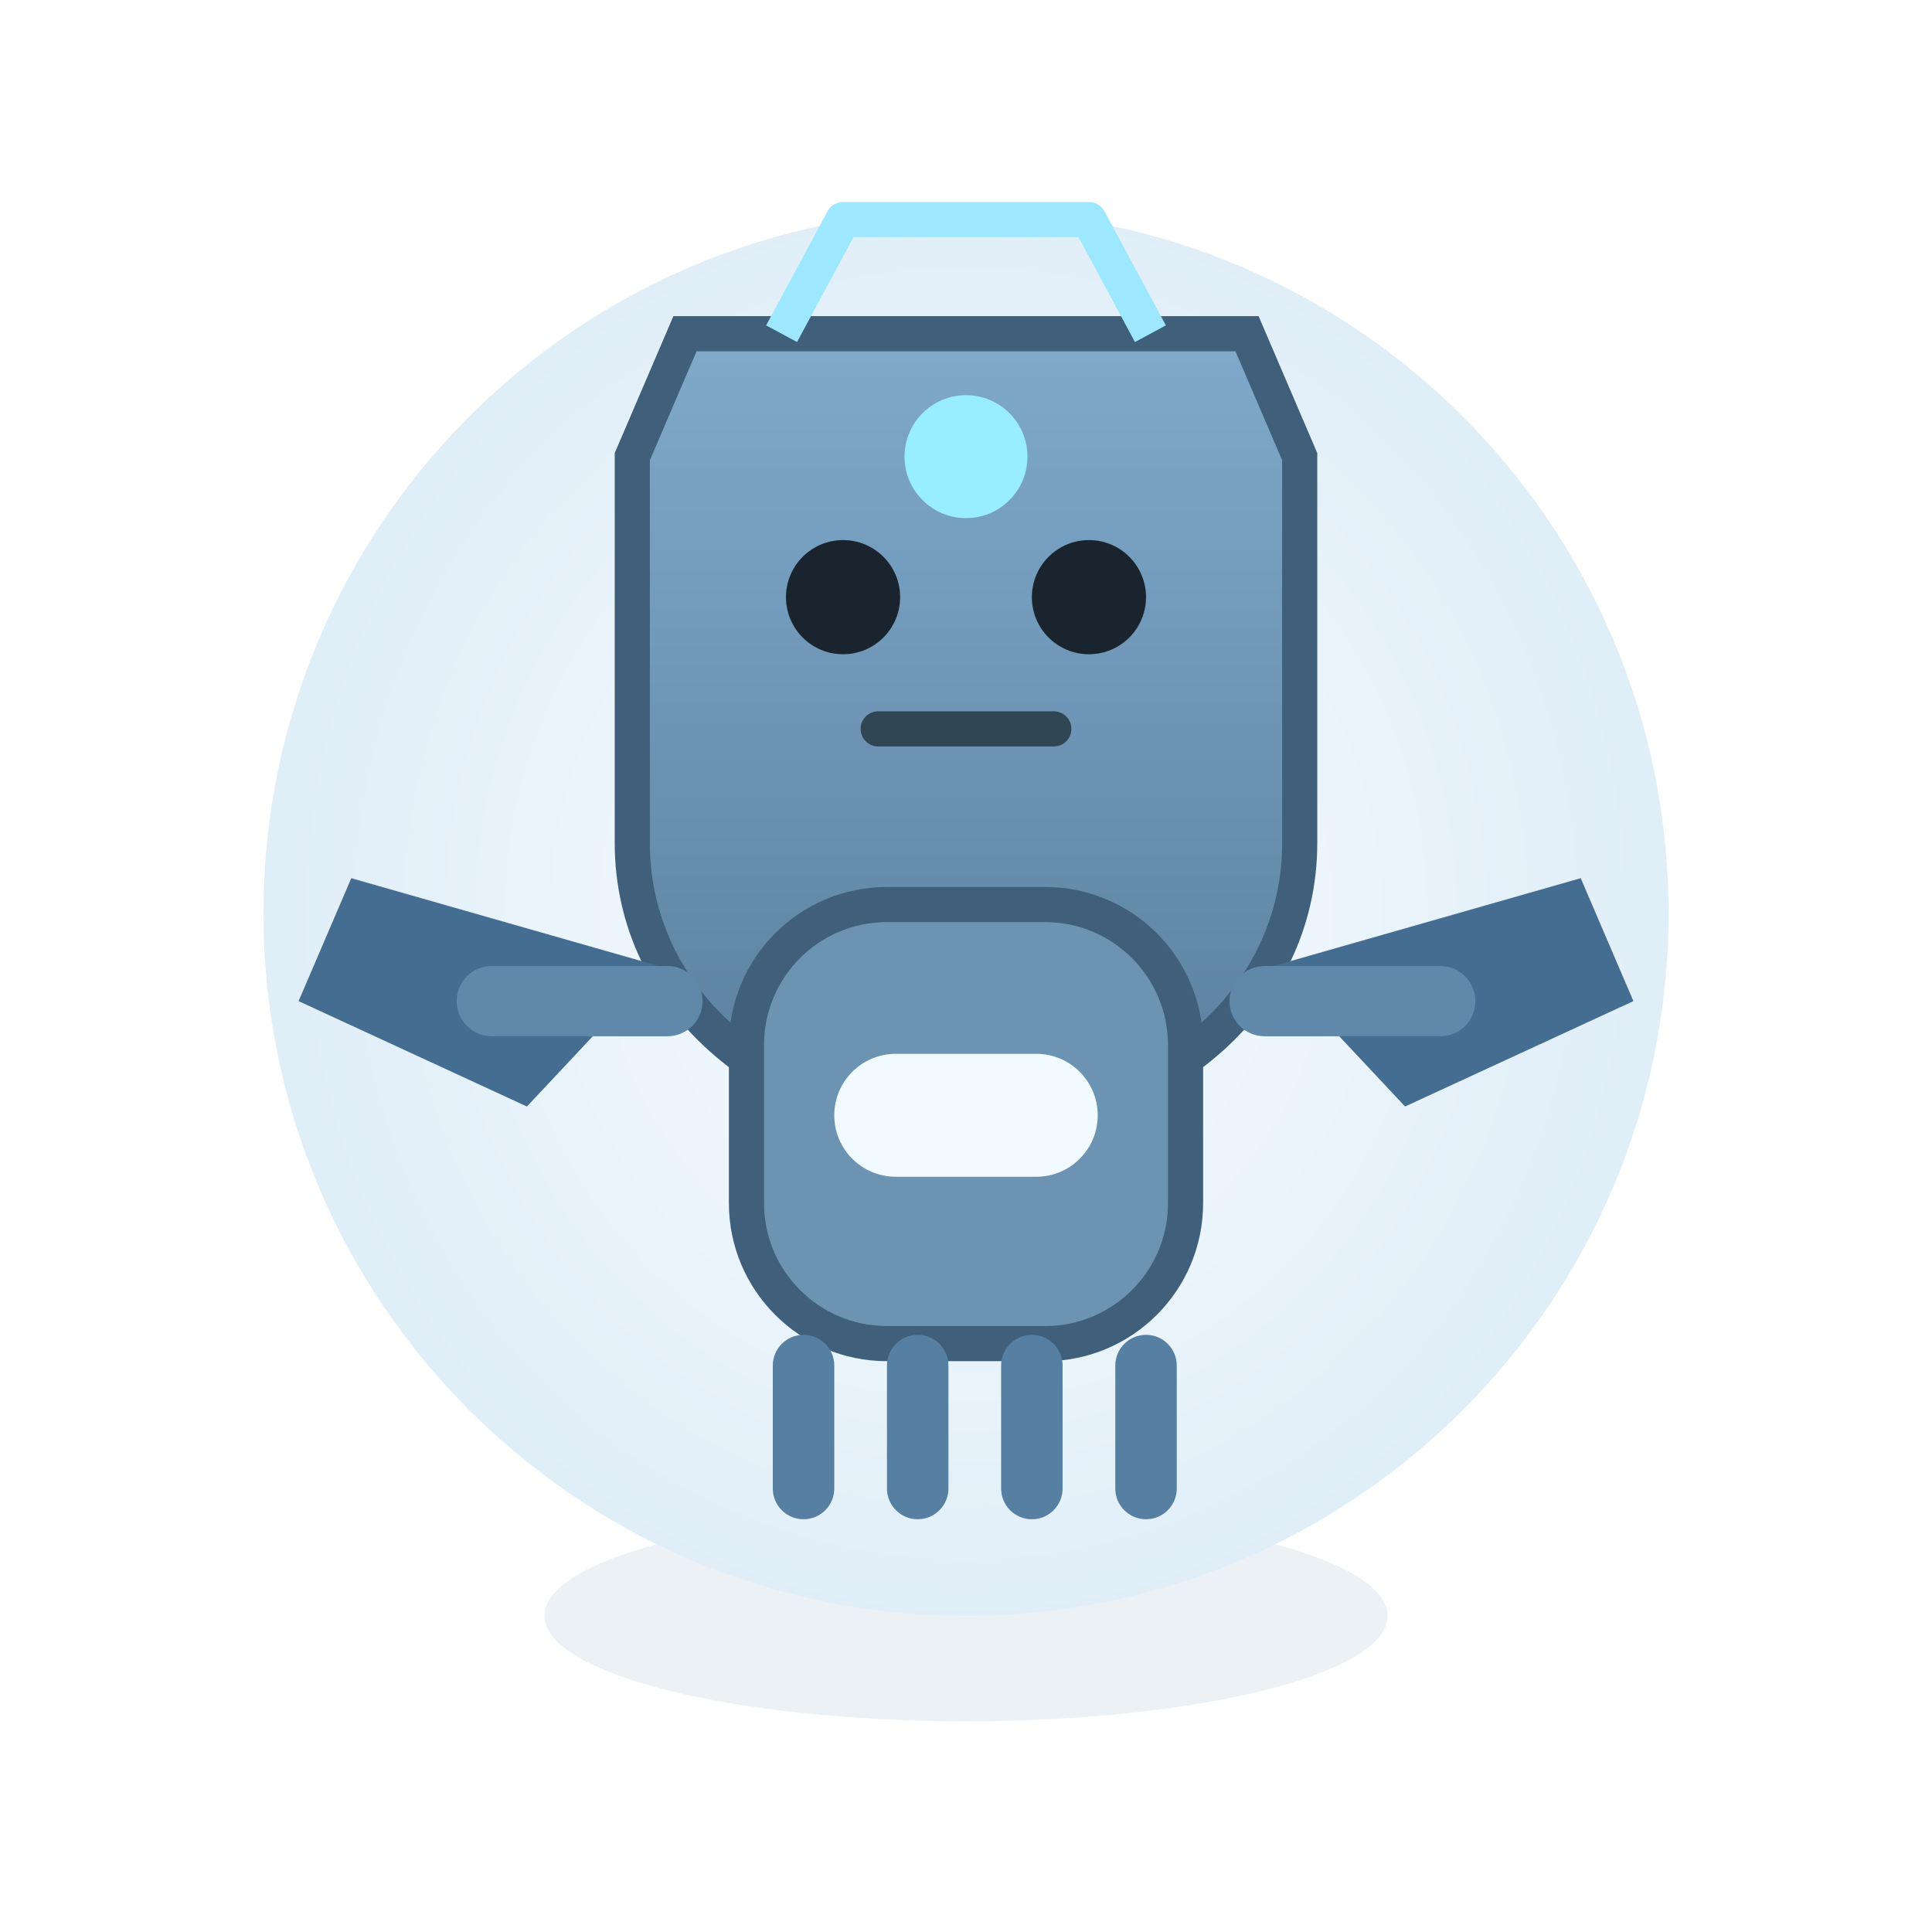
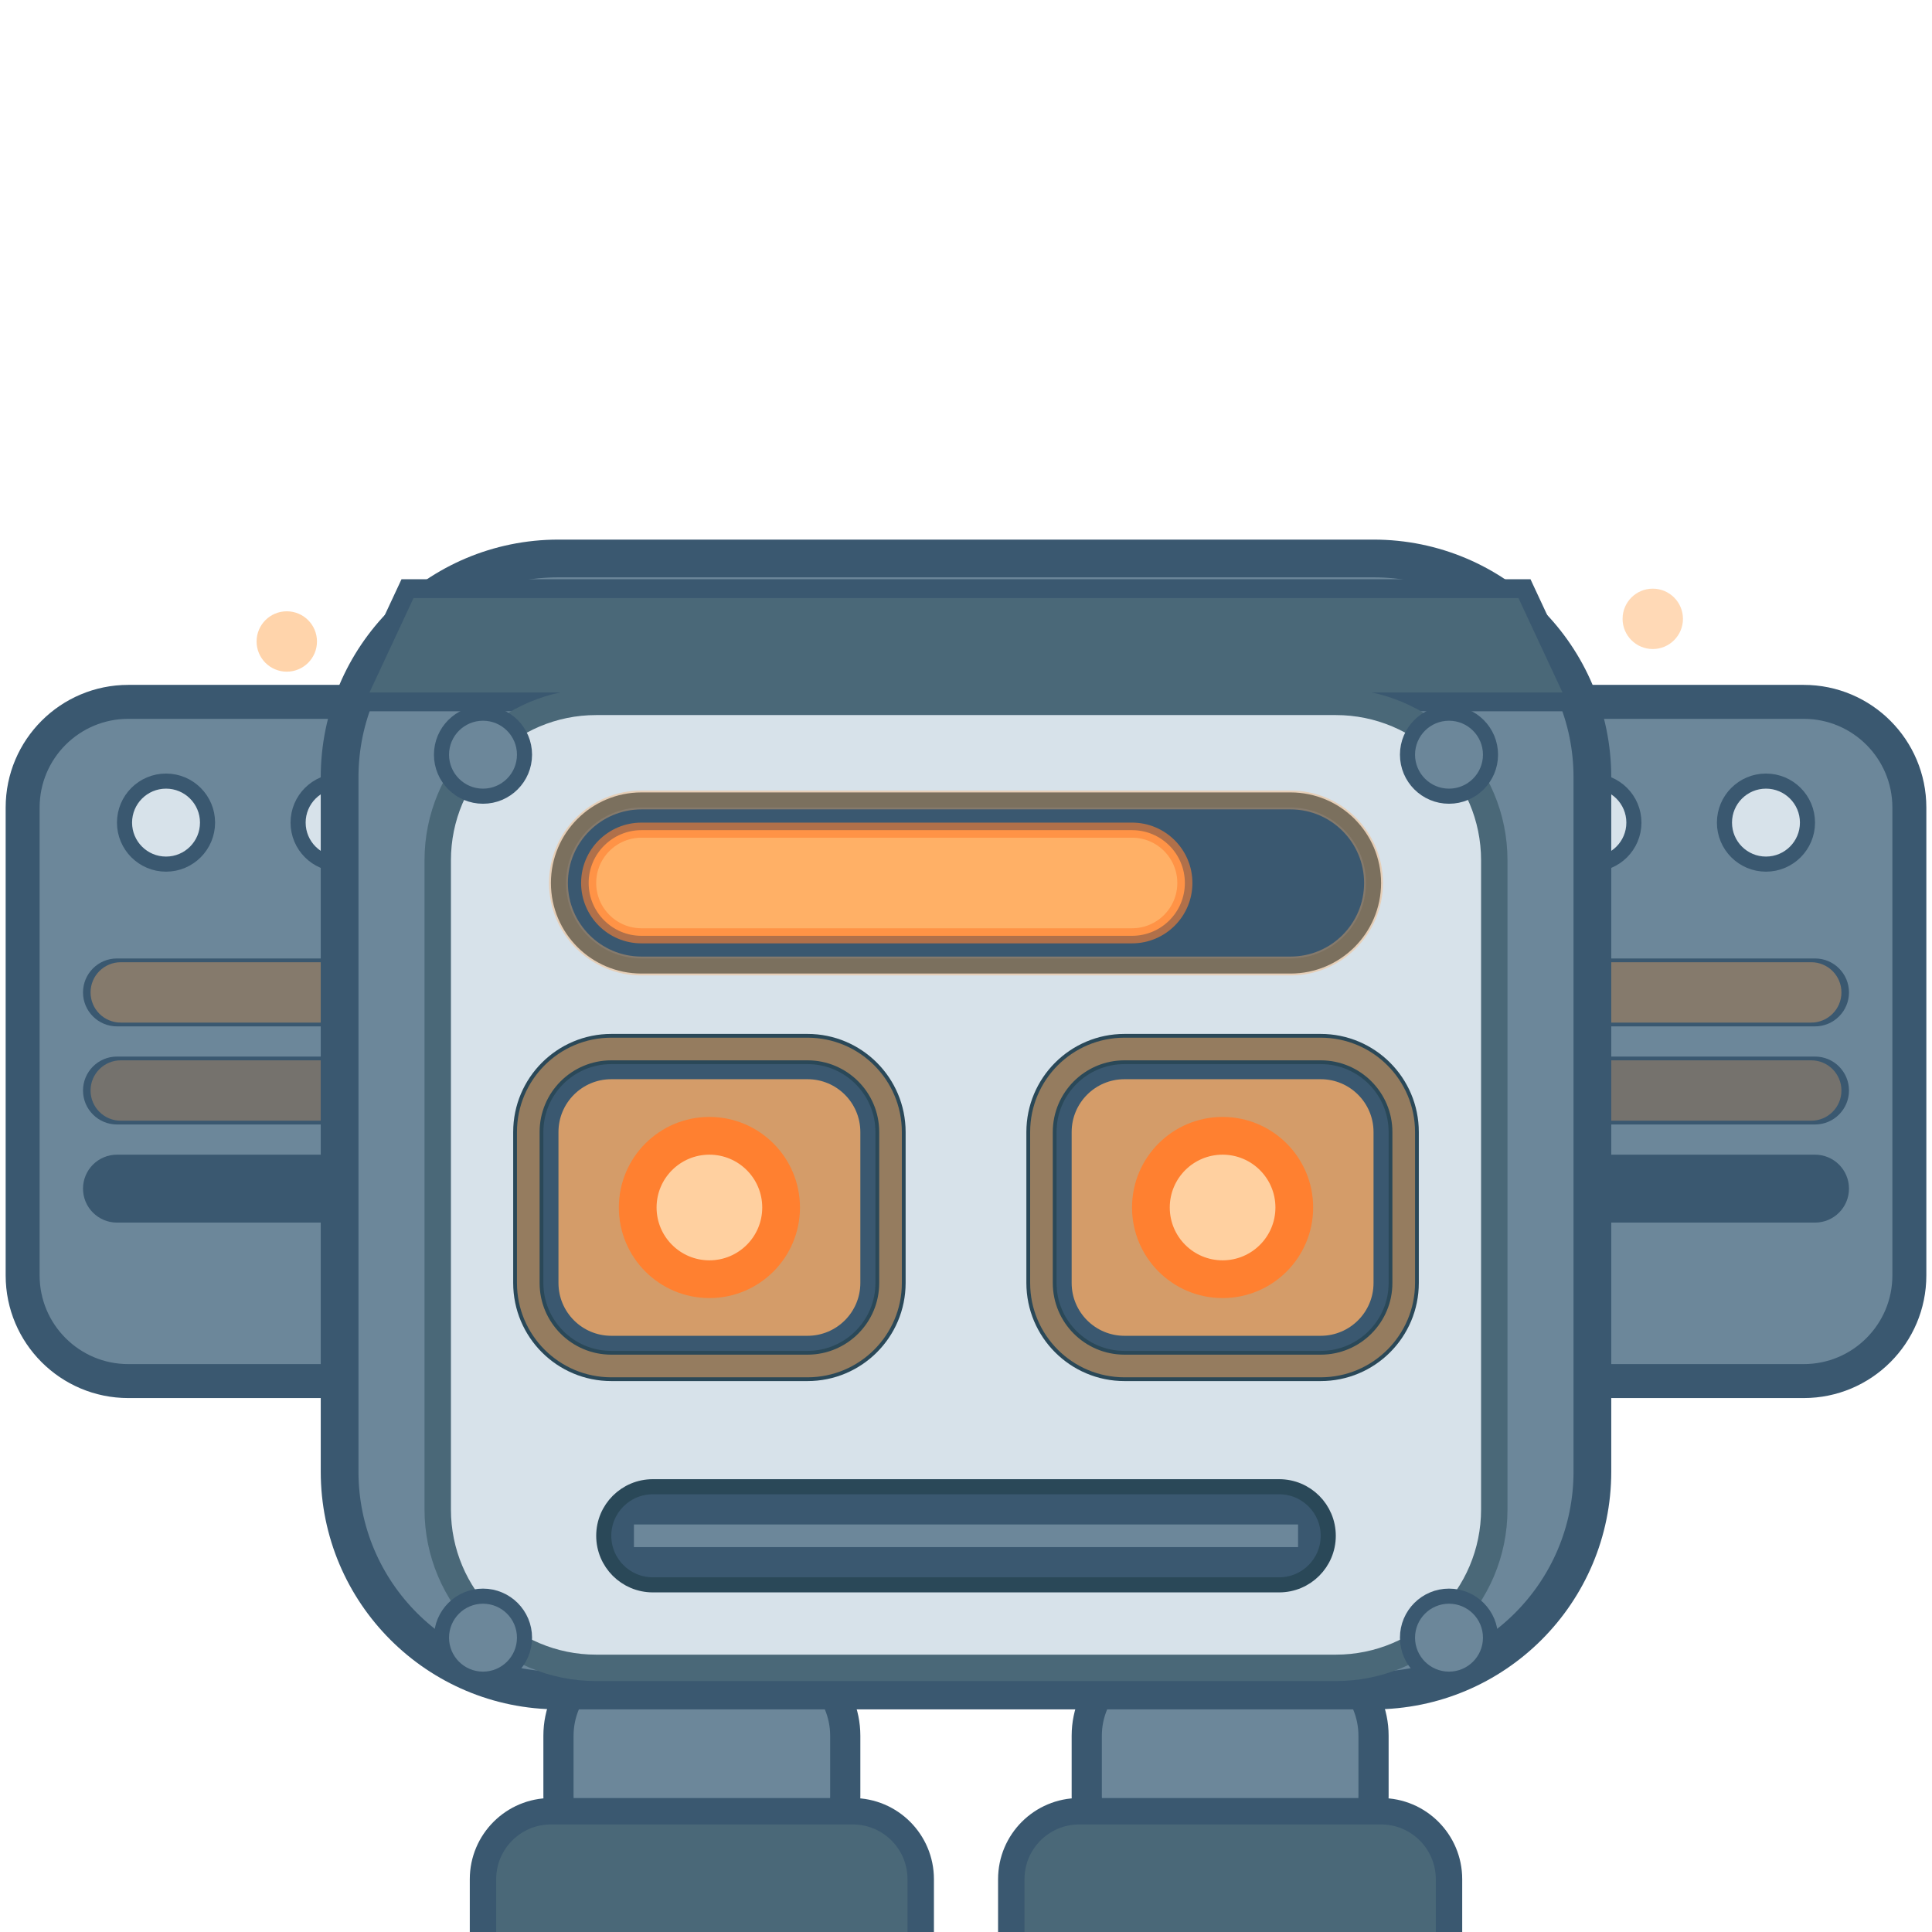
- <svg xmlns="http://www.w3.org/2000/svg" width="220" height="220" viewBox="0 0 220 220" fill="none">
-   <defs>
-     <radialGradient id="mechaForgeBg" cx="0" cy="0" r="1" gradientUnits="userSpaceOnUse" gradientTransform="translate(110 104) rotate(90) scale(82 78)">
-       <stop stop-color="#F7FCFF" />
-       <stop offset="1" stop-color="#E0EEF8" />
-     </radialGradient>
-     <linearGradient id="mechaForgeBody" x1="110" y1="40" x2="110" y2="170" gradientUnits="userSpaceOnUse">
-       <stop stop-color="#7FA8C9" />
-       <stop offset="1" stop-color="#496C89" />
-     </linearGradient>
-   </defs>
-   <ellipse cx="110" cy="184" rx="48" ry="12" fill="#B7CBD8" fill-opacity=".26" />
-   <circle cx="110" cy="104" r="80" fill="url(#mechaForgeBg)" />
-   <path d="M78 38H142L148 52V96C148 114 132 128 110 128C88 128 72 114 72 96V52L78 38Z" fill="url(#mechaForgeBody)" stroke="#3F5F7B" stroke-width="4" />
-   <rect x="85" y="103" width="50" height="50" rx="16" fill="#6C94B2" stroke="#3F5F7B" stroke-width="4" />
-   <rect x="95" y="120" width="30" height="14" rx="7" fill="#F0FAFF" />
-   <path d="M40 100L75 110L60 126L34 114L40 100Z" fill="#456D91" />
-   <path d="M180 100L145 110L160 126L186 114L180 100Z" fill="#456D91" />
-   <rect x="52" y="110" width="28" height="8" rx="4" fill="#5F88A9" />
-   <rect x="140" y="110" width="28" height="8" rx="4" fill="#5F88A9" />
-   <rect x="88" y="152" width="7" height="21" rx="3.5" fill="#567FA1" />
-   <rect x="101" y="152" width="7" height="21" rx="3.5" fill="#567FA1" />
-   <rect x="114" y="152" width="7" height="21" rx="3.5" fill="#567FA1" />
-   <rect x="127" y="152" width="7" height="21" rx="3.5" fill="#567FA1" />
-   <circle cx="96" cy="68" r="6.5" fill="#19242F" />
-   <circle cx="124" cy="68" r="6.5" fill="#19242F" />
-   <rect x="98" y="81" width="24" height="4" rx="2" fill="#304654" />
-   <path d="M89 38L96 25H124L131 38" stroke="#9EE8FF" stroke-width="4" stroke-linejoin="round" />
-   <circle cx="110" cy="52" r="7" fill="#98EDFF" />
+ <svg xmlns="http://www.w3.org/2000/svg" viewBox="0 0 512 512" width="512" height="512">
+   <g id="shoulders">
+     <rect x="6" y="186" width="124" height="180" rx="28" fill="#6C879A" stroke="#3A5870" stroke-width="9" />
+     <rect x="382" y="186" width="124" height="180" rx="28" fill="#6C879A" stroke="#3A5870" stroke-width="9" />
+     <circle cx="44" cy="218" r="11" fill="#D7E2EA" stroke="#3A5870" stroke-width="4" />
+     <circle cx="90" cy="218" r="11" fill="#D7E2EA" stroke="#3A5870" stroke-width="4" />
+     <circle cx="422" cy="218" r="11" fill="#D7E2EA" stroke="#3A5870" stroke-width="4" />
+     <circle cx="468" cy="218" r="11" fill="#D7E2EA" stroke="#3A5870" stroke-width="4" />
+     <rect x="22" y="254" width="90" height="18" rx="9" fill="#3A5870" />
+     <rect x="22" y="280" width="90" height="18" rx="9" fill="#3A5870" />
+     <rect x="22" y="306" width="90" height="18" rx="9" fill="#3A5870" />
+     <rect x="400" y="254" width="90" height="18" rx="9" fill="#3A5870" />
+     <rect x="400" y="280" width="90" height="18" rx="9" fill="#3A5870" />
+     <rect x="400" y="306" width="90" height="18" rx="9" fill="#3A5870" />
+   </g>
+   <g id="shoulder-vents">
+     <rect x="24" y="255" width="86" height="16" rx="8" fill="#FFB066" opacity=".38" />
+     <rect x="24" y="281" width="86" height="16" rx="8" fill="#FFB066" opacity=".3" />
+     <rect x="402" y="255" width="86" height="16" rx="8" fill="#FFB066" opacity=".38" />
+     <rect x="402" y="281" width="86" height="16" rx="8" fill="#FFB066" opacity=".3" />
+   </g>
+   <g id="legs">
+     <rect x="148" y="438" width="76" height="60" rx="22" fill="#6C879A" stroke="#3A5870" stroke-width="8" />
+     <rect x="288" y="438" width="76" height="60" rx="22" fill="#6C879A" stroke="#3A5870" stroke-width="8" />
+     <rect x="128" y="480" width="116" height="54" rx="18" fill="#4A6878" stroke="#3A5870" stroke-width="7" />
+     <rect x="268" y="480" width="116" height="54" rx="18" fill="#4A6878" stroke="#3A5870" stroke-width="7" />
+   </g>
+   <g id="body">
+     <rect x="90" y="148" width="332" height="300" rx="58" fill="#6C879A" stroke="#3A5870" stroke-width="10" />
+     <path d="M108 156 L404 156 L418 186 L94 186 Z" fill="#4A6878" stroke="#3A5870" stroke-width="5" />
+   </g>
+   <g id="chest-panel">
+     <rect x="116" y="186" width="280" height="256" rx="42" fill="#D7E2EA" stroke="#4A6878" stroke-width="7" />
+     <circle cx="128" cy="200" r="11" fill="#6C879A" stroke="#3A5870" stroke-width="4" />
+     <circle cx="384" cy="200" r="11" fill="#6C879A" stroke="#3A5870" stroke-width="4" />
+     <circle cx="128" cy="434" r="11" fill="#6C879A" stroke="#3A5870" stroke-width="4" />
+     <circle cx="384" cy="434" r="11" fill="#6C879A" stroke="#3A5870" stroke-width="4" />
+   </g>
+   <g id="heat-bar">
+     <rect x="148" y="212" width="216" height="44" rx="22" fill="#3A5870" stroke="#2A4858" stroke-width="4" />
+     <rect x="156" y="220" width="158" height="28" rx="14" fill="#FFB066" />
+     <rect x="156" y="220" width="158" height="28" rx="14" fill="none" stroke="#FF8030" stroke-width="4" opacity=".6" />
+     <rect x="148" y="212" width="216" height="44" rx="22" fill="none" stroke="#FFB066" stroke-width="5" opacity=".38" />
+   </g>
+   <g id="eyes">
+     <rect x="140" y="278" width="96" height="84" rx="22" fill="#3A5870" stroke="#2A4858" stroke-width="8" />
+     <rect x="276" y="278" width="96" height="84" rx="22" fill="#3A5870" stroke="#2A4858" stroke-width="8" />
+     <rect x="148" y="286" width="80" height="68" rx="14" fill="#FFB066" opacity=".78" />
+     <rect x="284" y="286" width="80" height="68" rx="14" fill="#FFB066" opacity=".78" />
+     <circle cx="188" cy="320" r="24" fill="#FF8030" />
+     <circle cx="324" cy="320" r="24" fill="#FF8030" />
+     <circle cx="188" cy="320" r="14" fill="#FFD0A0" />
+     <circle cx="324" cy="320" r="14" fill="#FFD0A0" />
+     <rect x="140" y="278" width="96" height="84" rx="22" fill="none" stroke="#FFB066" stroke-width="6" opacity=".5" />
+     <rect x="276" y="278" width="96" height="84" rx="22" fill="none" stroke="#FFB066" stroke-width="6" opacity=".5" />
+   </g>
+   <g id="mouth">
+     <rect x="160" y="394" width="192" height="26" rx="13" fill="#3A5870" stroke="#2A4858" stroke-width="4" />
+     <line x1="168" y1="407" x2="344" y2="407" stroke="#6C879A" stroke-width="6" />
+   </g>
+   <g id="heat-shimmer">
+     <circle cx="76" cy="170" r="8" fill="#FFB066" opacity=".55" />
+     <circle cx="438" cy="164" r="8" fill="#FFB066" opacity=".48" />
+   </g>
</svg>
